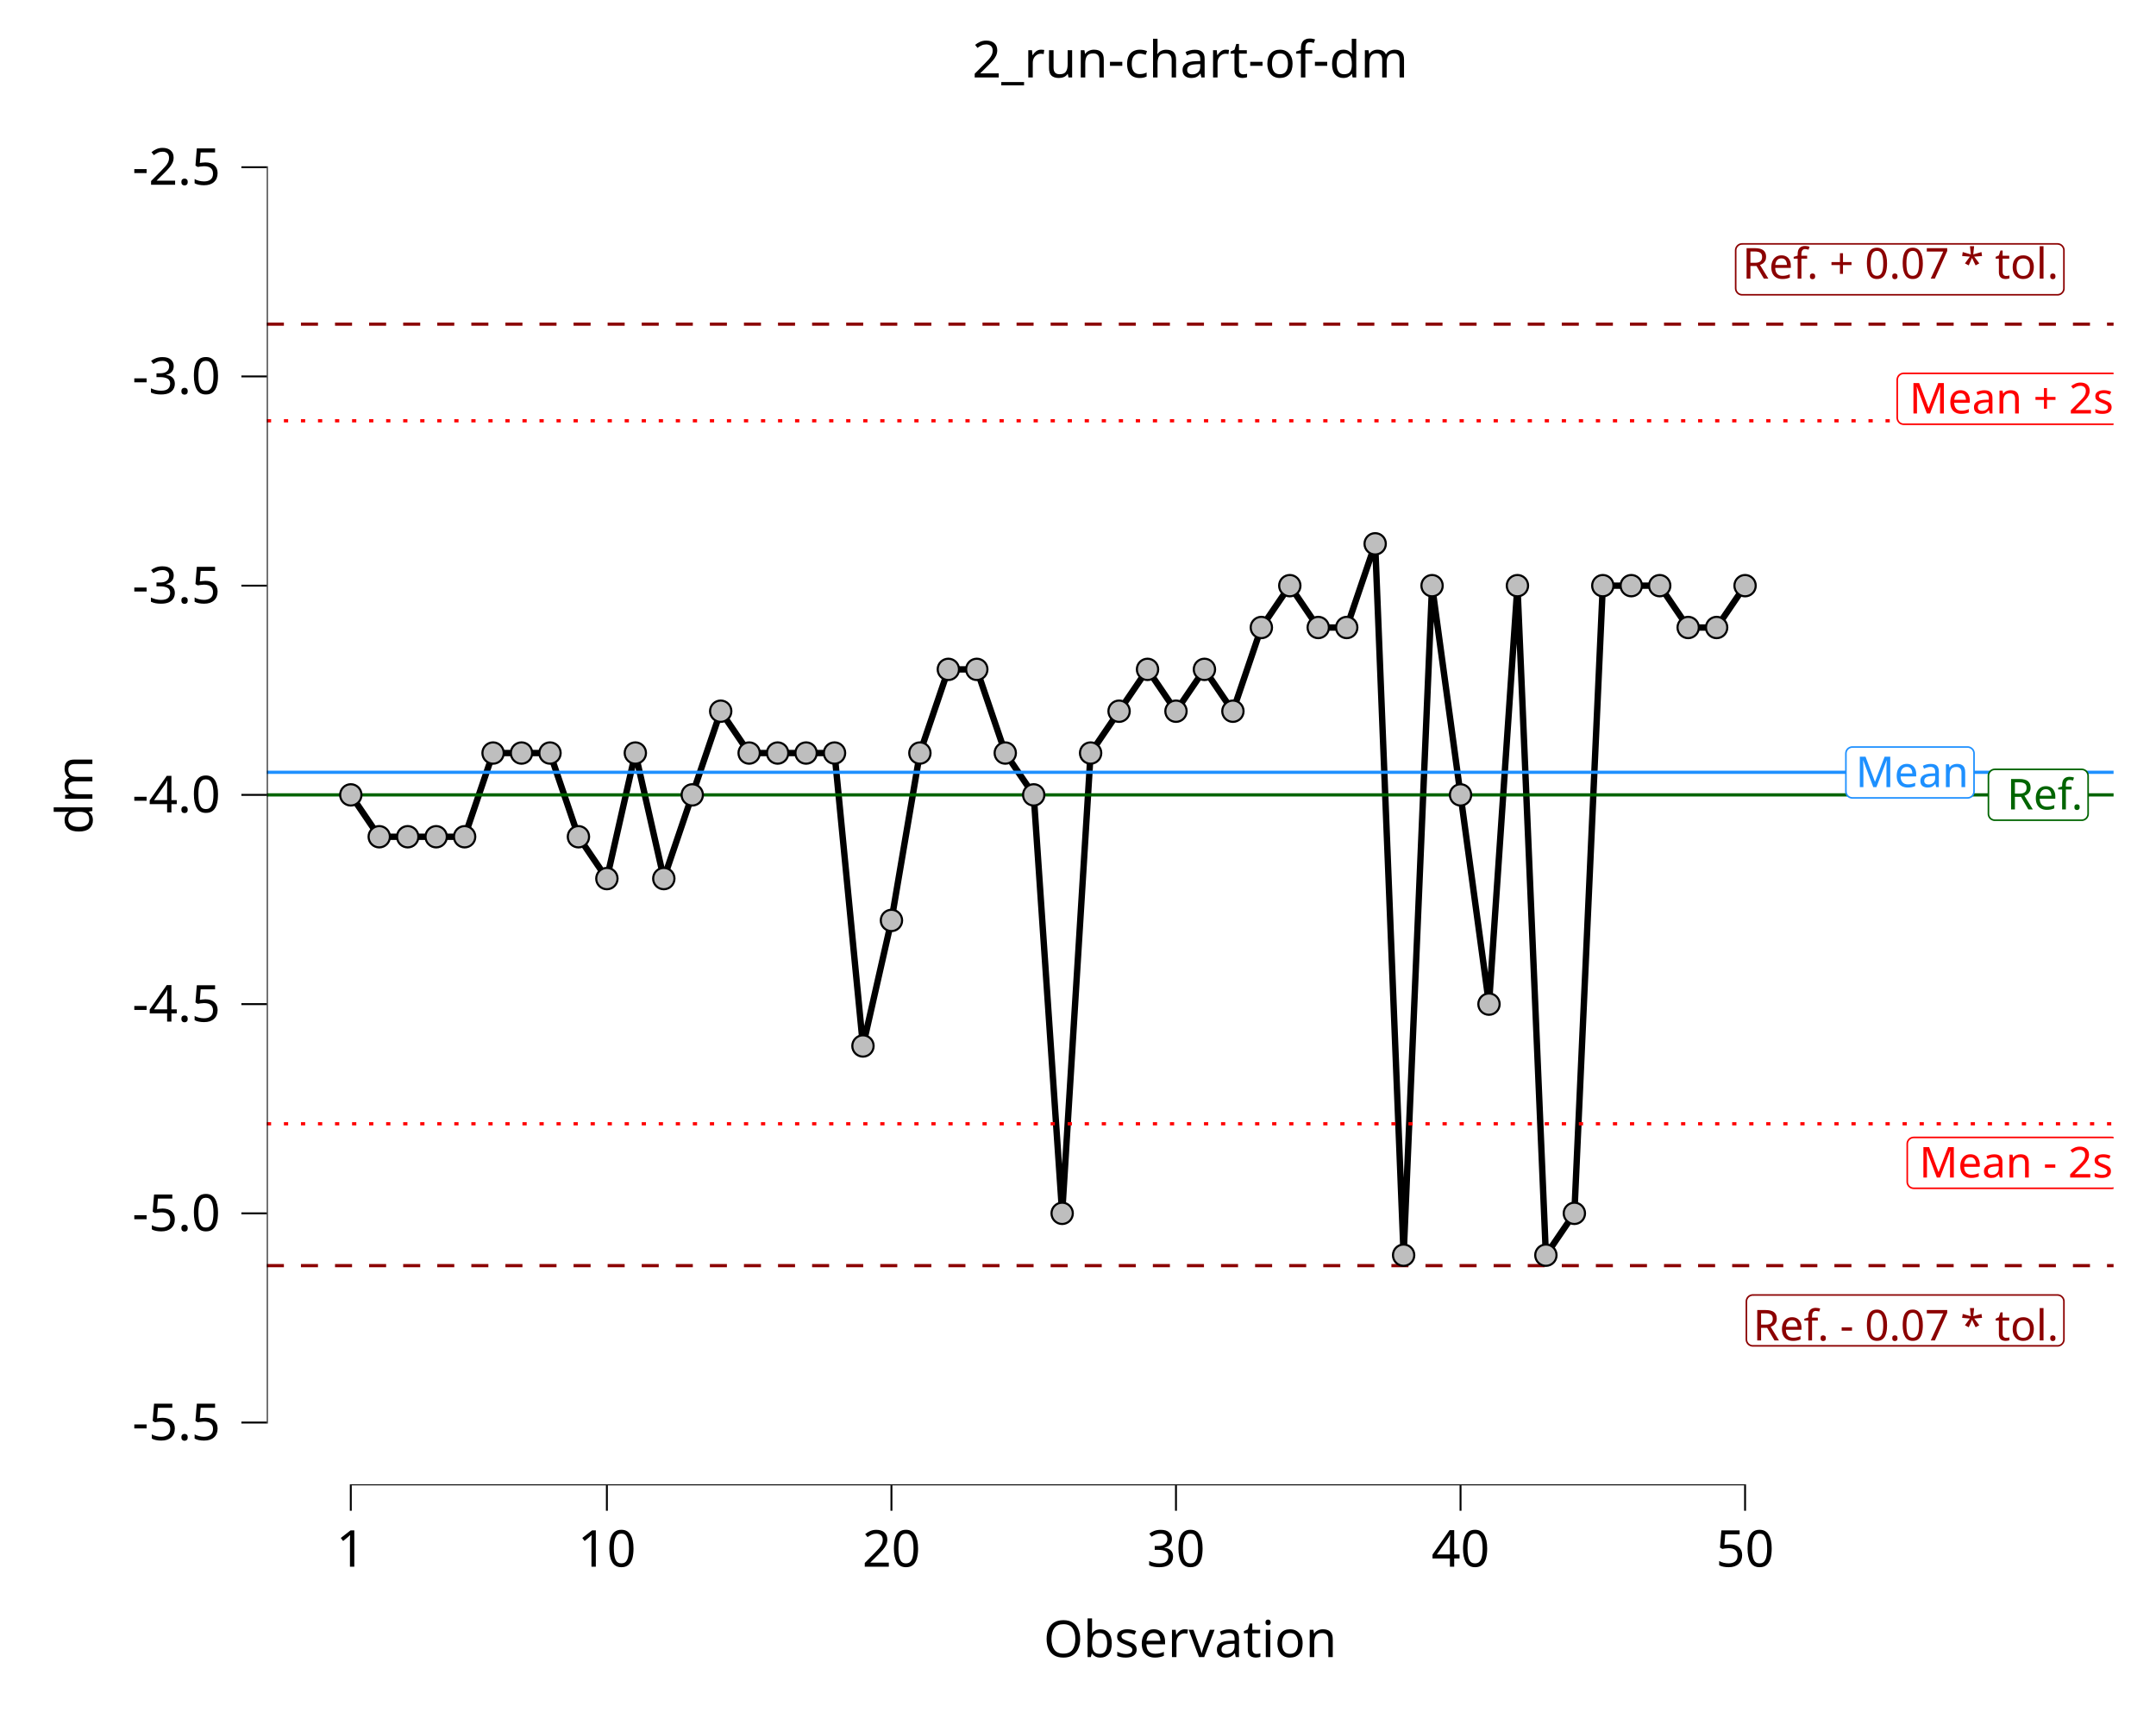
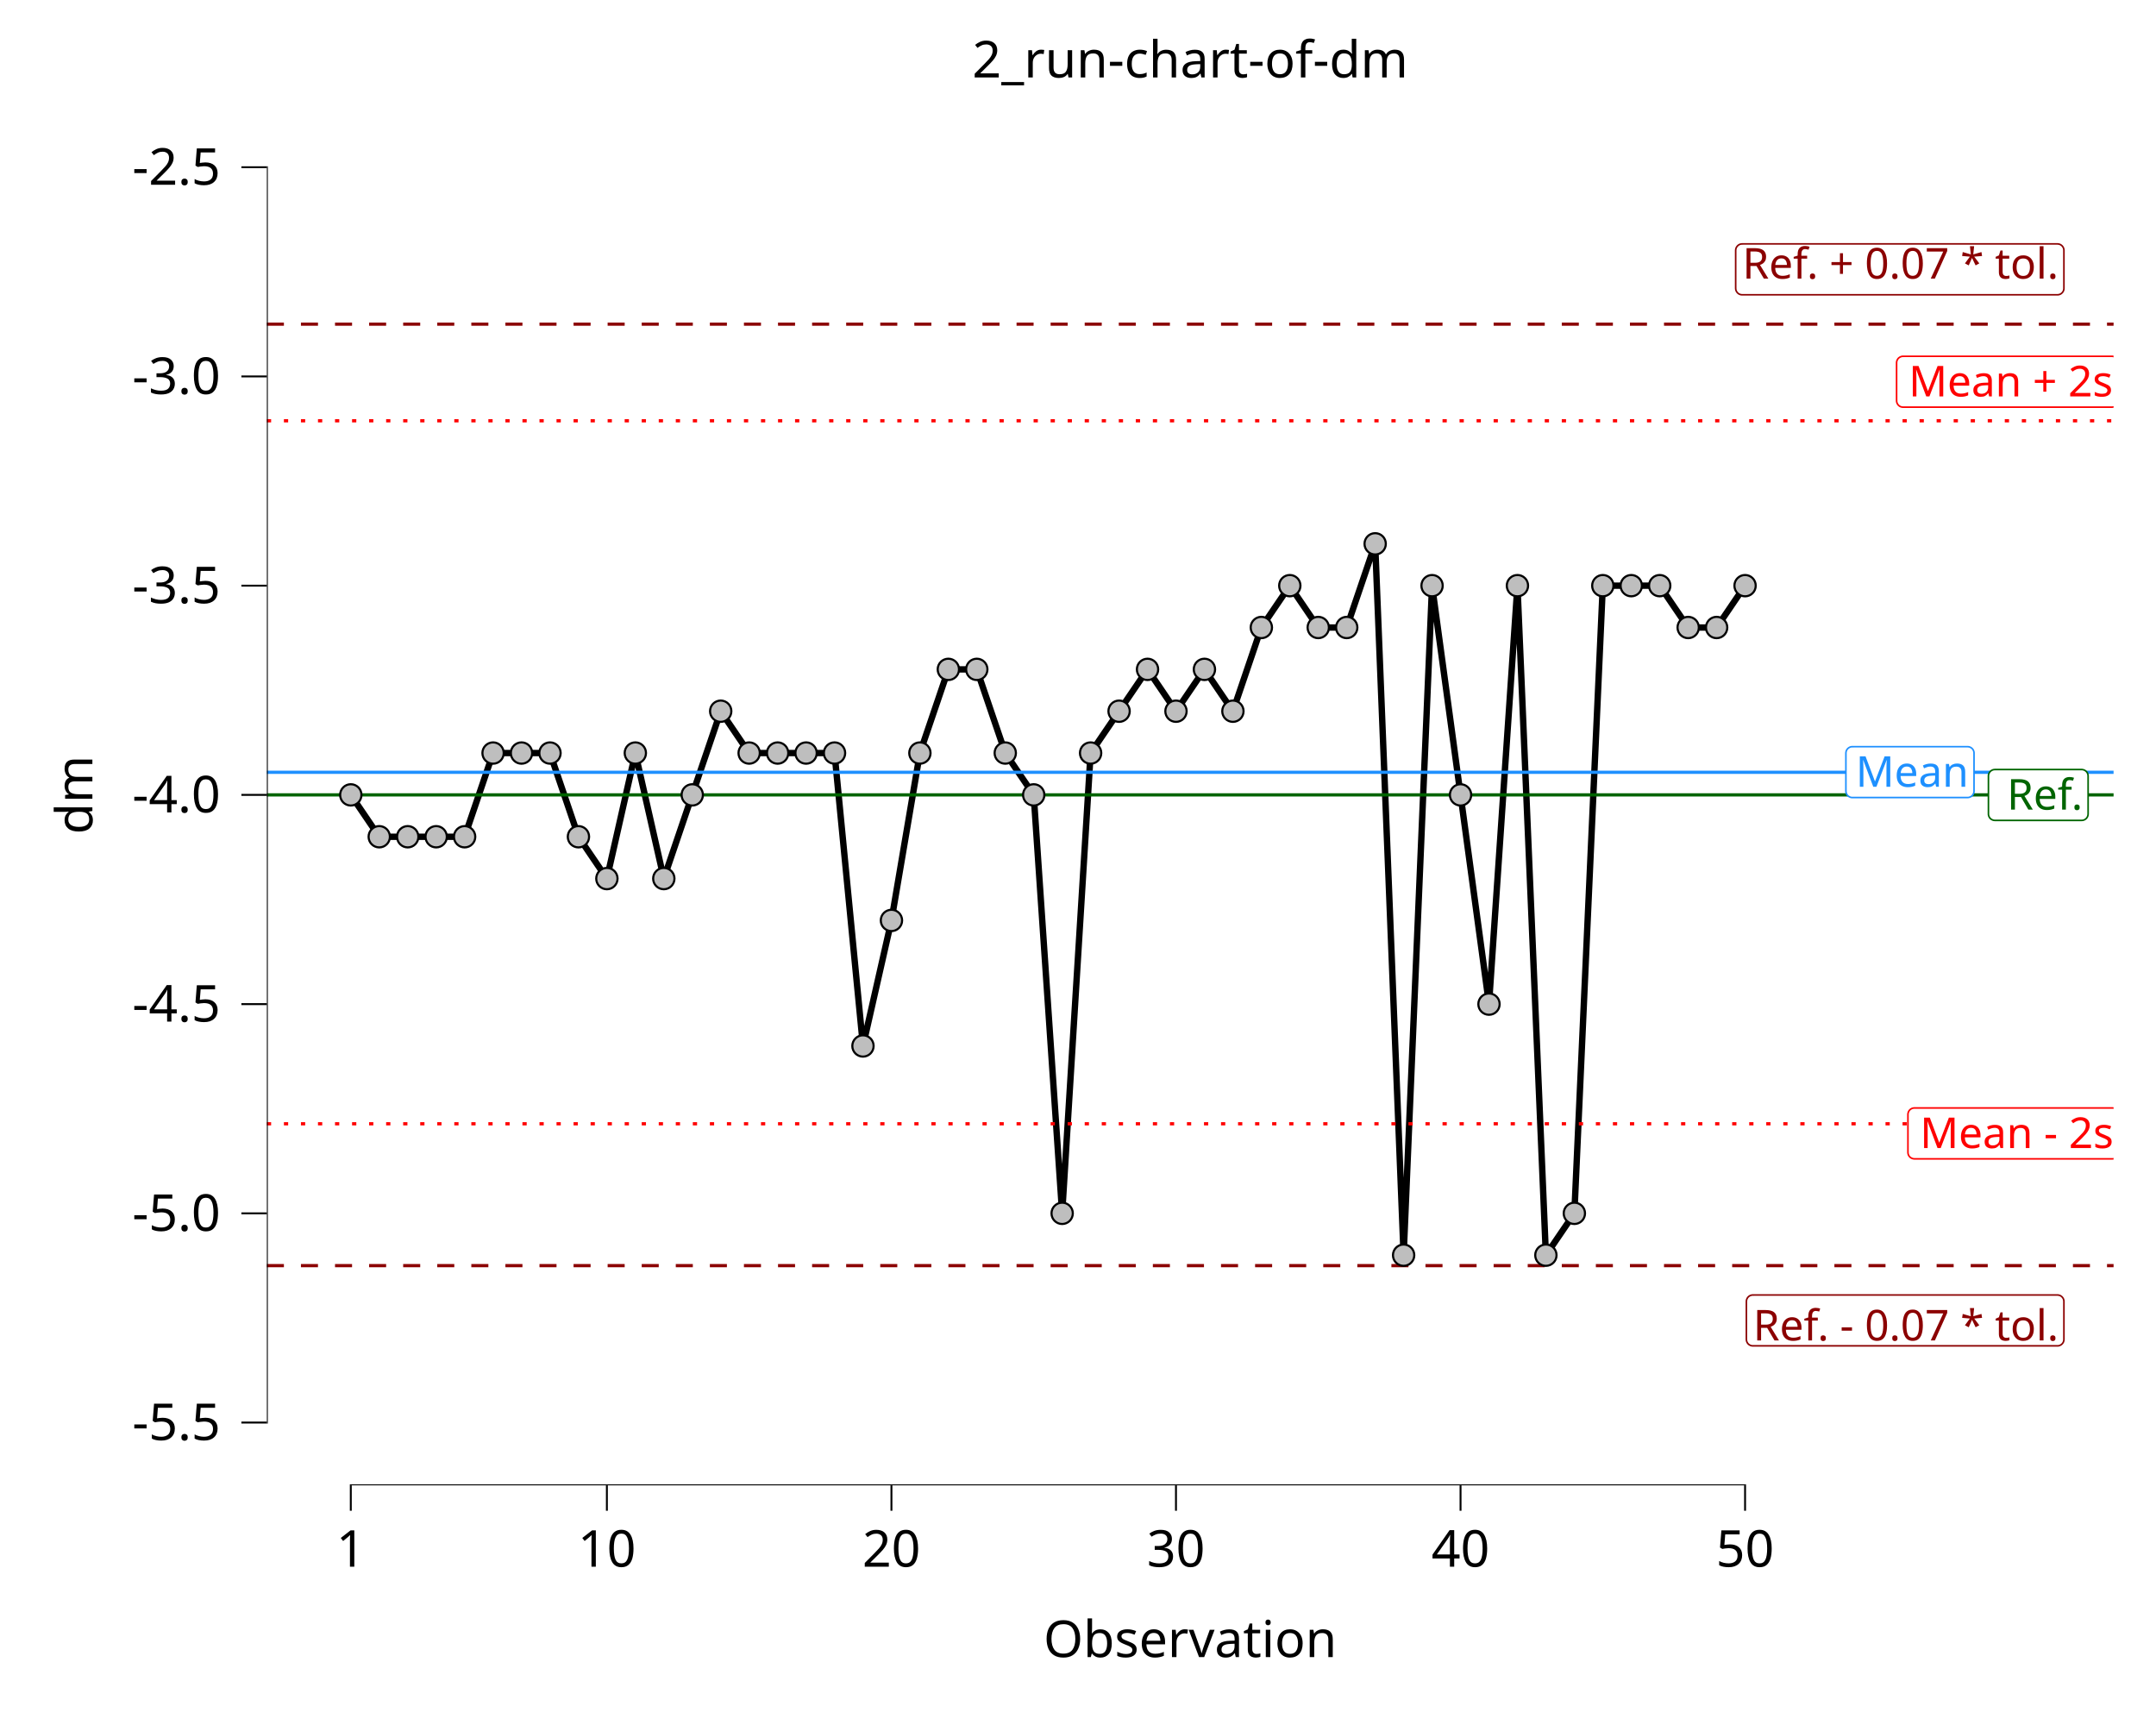
<svg xmlns="http://www.w3.org/2000/svg" class="svglite" data-engine-version="2.0" width="720.00pt" height="576.00pt" viewBox="0 0 720.00 576.00">
  <defs>
    <style type="text/css">
    .svglite line, .svglite polyline, .svglite polygon, .svglite path, .svglite rect, .svglite circle {
      fill: none;
      stroke: #000000;
      stroke-linecap: round;
      stroke-linejoin: round;
      stroke-miterlimit: 10.00;
    }
  </style>
  </defs>
  <rect width="100%" height="100%" style="stroke: none; fill: #FFFFFF;" />
  <defs>
    <clipPath id="cpMC4wMHw3MjAuMDB8MC4wMHw1NzYuMDA=">
      <rect x="0.00" y="0.00" width="720.00" height="576.00" />
    </clipPath>
  </defs>
  <g clip-path="url(#cpMC4wMHw3MjAuMDB8MC4wMHw1NzYuMDA=)">
    <rect x="0.00" y="0.00" width="720.00" height="576.00" style="stroke-width: 10.67; stroke: none;" />
  </g>
  <defs>
    <clipPath id="cpODkuMTJ8NzA1LjgzfDM0Ljg4fDQ5NS45Nw==">
      <rect x="89.12" y="34.88" width="616.71" height="461.09" />
    </clipPath>
  </defs>
  <g clip-path="url(#cpODkuMTJ8NzA1LjgzfDM0Ljg4fDQ5NS45Nw==)">
    <rect x="89.12" y="34.88" width="616.71" height="461.09" style="stroke-width: 10.67; stroke: none;" />
    <line x1="89.12" y1="108.24" x2="705.83" y2="108.24" style="stroke-width: 1.07; stroke: #8B0000; stroke-dasharray: 5.69,5.69; stroke-linecap: butt;" />
    <polygon points="581.79,98.43 687.09,98.43 687.01,98.43 687.35,98.42 687.69,98.35 688.02,98.23 688.32,98.05 688.59,97.83 688.82,97.57 689.01,97.28 689.14,96.96 689.23,96.62 689.25,96.27 689.25,96.27 689.25,83.60 689.25,83.60 689.23,83.26 689.14,82.92 689.01,82.60 688.82,82.31 688.59,82.05 688.32,81.83 688.02,81.65 687.69,81.53 687.35,81.46 687.09,81.44 581.79,81.44 582.05,81.46 581.71,81.45 581.36,81.49 581.03,81.58 580.71,81.73 580.43,81.93 580.18,82.17 579.97,82.45 579.80,82.76 579.69,83.09 579.64,83.43 579.63,83.60 579.63,96.27 579.64,96.10 579.64,96.45 579.69,96.79 579.80,97.12 579.97,97.43 580.18,97.71 580.43,97.95 580.71,98.15 581.03,98.29 581.36,98.39 581.71,98.43 " style="stroke-width: 0.53; stroke: #8B0000; fill: #FFFFFF;" />
    <text x="687.45" y="93.03" text-anchor="end" style="font-size: 14.23px; fill: #8B0000; font-family: sans;" textLength="102.42px" lengthAdjust="spacingAndGlyphs">Ref. + 0.07 * tol.</text>
    <line x1="89.12" y1="422.61" x2="705.83" y2="422.61" style="stroke-width: 1.07; stroke: #8B0000; stroke-dasharray: 5.69,5.69; stroke-linecap: butt;" />
    <polygon points="585.37,449.40 687.09,449.40 687.01,449.40 687.35,449.39 687.69,449.32 688.02,449.19 688.32,449.02 688.59,448.80 688.82,448.54 689.01,448.25 689.14,447.93 689.23,447.59 689.25,447.24 689.25,447.24 689.25,434.57 689.25,434.57 689.23,434.23 689.14,433.89 689.01,433.57 688.82,433.28 688.59,433.02 688.32,432.80 688.02,432.62 687.69,432.50 687.35,432.43 687.09,432.41 585.37,432.41 585.63,432.43 585.28,432.41 584.94,432.46 584.60,432.55 584.29,432.70 584.00,432.90 583.75,433.14 583.54,433.42 583.38,433.73 583.27,434.06 583.22,434.40 583.21,434.57 583.21,447.24 583.22,447.07 583.22,447.42 583.27,447.76 583.38,448.09 583.54,448.40 583.75,448.68 584.00,448.92 584.29,449.11 584.60,449.26 584.94,449.36 585.28,449.40 " style="stroke-width: 0.53; stroke: #8B0000; fill: #FFFFFF;" />
    <text x="687.45" y="447.60" text-anchor="end" style="font-size: 14.23px; fill: #8B0000; font-family: sans;" textLength="98.84px" lengthAdjust="spacingAndGlyphs">Ref. - 0.07 * tol.</text>
    <polyline points="117.15,265.42 126.65,279.40 136.16,279.40 145.66,279.40 155.16,279.40 164.66,251.45 174.16,251.45 183.67,251.45 193.17,279.40 202.67,293.37 212.17,251.45 221.68,293.37 231.18,265.42 240.68,237.48 250.18,251.45 259.69,251.45 269.19,251.45 278.69,251.45 288.19,349.26 297.70,307.34 307.20,251.45 316.70,223.51 326.20,223.51 335.71,251.45 345.21,265.42 354.71,405.15 364.21,251.45 373.72,237.48 383.22,223.51 392.72,237.48 402.22,223.51 411.73,237.48 421.23,209.53 430.73,195.56 440.23,209.53 449.74,209.53 459.24,181.59 468.74,419.12 478.24,195.56 487.75,265.42 497.25,335.29 506.75,195.56 516.25,419.12 525.76,405.15 535.26,195.56 544.76,195.56 554.26,195.56 563.77,209.53 573.27,209.53 582.77,195.56 " style="stroke-width: 2.13; stroke-linecap: butt;" />
    <line x1="89.12" y1="140.51" x2="705.83" y2="140.51" style="stroke-width: 1.07; stroke: #FF0000; stroke-dasharray: 1.42,4.27; stroke-linecap: butt;" />
    <line x1="89.12" y1="375.25" x2="705.83" y2="375.25" style="stroke-width: 1.07; stroke: #FF0000; stroke-dasharray: 1.42,4.27; stroke-linecap: butt;" />
    <line x1="89.12" y1="265.42" x2="705.83" y2="265.42" style="stroke-width: 1.07; stroke: #006400; stroke-linecap: butt;" />
    <line x1="89.12" y1="257.88" x2="705.83" y2="257.88" style="stroke-width: 1.07; stroke: #1E90FF; stroke-linecap: butt;" />
-     <polygon points="635.74,141.66 705.47,141.66 705.38,141.66 705.73,141.64 706.07,141.57 706.39,141.45 706.69,141.28 706.96,141.06 707.19,140.80 707.38,140.50 707.52,140.18 707.60,139.84 707.63,139.50 707.63,139.50 707.63,126.83 707.63,126.83 707.60,126.48 707.52,126.14 707.38,125.82 707.19,125.53 706.96,125.27 706.69,125.05 706.39,124.88 706.07,124.75 705.73,124.68 705.47,124.67 635.74,124.67 636.00,124.68 635.66,124.67 635.31,124.71 634.98,124.81 634.66,124.96 634.38,125.15 634.13,125.39 633.92,125.67 633.76,125.98 633.65,126.31 633.59,126.65 633.58,126.83 633.58,139.50 633.59,139.32 633.59,139.67 633.65,140.01 633.76,140.34 633.92,140.65 634.13,140.93 634.38,141.17 634.66,141.37 634.98,141.52 635.31,141.61 635.66,141.66 " style="stroke-width: 0.53; stroke: #FF0000; fill: #FFFFFF;" />
-     <text x="705.83" y="138.06" text-anchor="end" style="font-size: 14.23px; fill: #FF0000; font-family: sans;" textLength="66.84px" lengthAdjust="spacingAndGlyphs">Mean + 2s</text>
-     <polygon points="639.09,396.79 705.24,396.79 705.15,396.78 705.50,396.77 705.84,396.70 706.17,396.58 706.47,396.40 706.74,396.18 706.97,395.92 707.15,395.63 707.29,395.31 707.37,394.97 707.40,394.63 707.40,394.63 707.40,381.96 707.40,381.96 707.37,381.61 707.29,381.27 707.15,380.95 706.97,380.66 706.74,380.40 706.47,380.18 706.17,380.00 705.84,379.88 705.50,379.81 705.24,379.80 639.09,379.80 639.35,379.81 639.00,379.80 638.66,379.84 638.33,379.94 638.01,380.08 637.73,380.28 637.47,380.52 637.27,380.80 637.10,381.11 636.99,381.44 636.94,381.78 636.93,381.96 636.93,394.63 636.94,394.45 636.94,394.80 636.99,395.14 637.10,395.47 637.27,395.78 637.47,396.06 637.73,396.30 638.01,396.50 638.33,396.65 638.66,396.74 639.00,396.78 " style="stroke-width: 0.53; stroke: #FF0000; fill: #FFFFFF;" />
-     <text x="705.60" y="393.19" text-anchor="end" style="font-size: 14.23px; fill: #FF0000; font-family: sans;" textLength="63.27px" lengthAdjust="spacingAndGlyphs">Mean - 2s</text>
-     <polygon points="666.20,273.88 695.17,273.88 695.08,273.88 695.43,273.87 695.77,273.80 696.10,273.68 696.40,273.50 696.67,273.28 696.90,273.02 697.08,272.73 697.22,272.41 697.30,272.07 697.33,271.72 697.33,271.72 697.33,259.05 697.33,259.05 697.30,258.71 697.22,258.37 697.08,258.05 696.90,257.76 696.67,257.50 696.40,257.28 696.10,257.10 695.77,256.98 695.43,256.91 695.17,256.89 666.20,256.89 666.46,256.91 666.11,256.90 665.76,256.94 665.43,257.03 665.12,257.18 664.83,257.38 664.58,257.62 664.37,257.90 664.21,258.21 664.10,258.54 664.04,258.88 664.04,259.05 664.04,271.72 664.04,271.55 664.04,271.90 664.10,272.24 664.21,272.57 664.37,272.88 664.58,273.16 664.83,273.40 665.12,273.60 665.43,273.74 665.76,273.84 666.11,273.88 " style="stroke-width: 0.53; stroke: #006400; fill: #FFFFFF;" />
-     <text x="695.53" y="270.28" text-anchor="end" style="font-size: 14.23px; fill: #006400; font-family: sans;" textLength="26.09px" lengthAdjust="spacingAndGlyphs">Ref.</text>
-     <polygon points="618.60,266.43 657.07,266.43 656.99,266.43 657.34,266.41 657.68,266.34 658.00,266.22 658.30,266.05 658.57,265.83 658.80,265.56 658.99,265.27 659.12,264.95 659.21,264.61 659.23,264.27 659.23,264.27 659.23,251.60 659.23,251.60 659.21,251.25 659.12,250.91 658.99,250.59 658.80,250.30 658.57,250.04 658.30,249.82 658.00,249.65 657.68,249.52 657.34,249.45 657.07,249.44 618.60,249.44 618.86,249.45 618.51,249.44 618.17,249.48 617.83,249.58 617.52,249.73 617.23,249.92 616.98,250.16 616.77,250.44 616.61,250.75 616.50,251.08 616.45,251.42 616.44,251.60 616.44,264.27 616.45,264.09 616.45,264.44 616.50,264.78 616.61,265.11 616.77,265.42 616.98,265.70 617.23,265.94 617.52,266.14 617.83,266.29 618.17,266.38 618.51,266.43 " style="stroke-width: 0.53; stroke: #1E90FF; fill: #FFFFFF;" />
-     <text x="657.43" y="262.83" text-anchor="end" style="font-size: 14.23px; fill: #1E90FF; font-family: sans;" textLength="35.59px" lengthAdjust="spacingAndGlyphs">Mean</text>
+     <polygon points="635.53,135.96 705.26,135.96 705.17,135.96 705.52,135.94 705.86,135.87 706.18,135.75 706.48,135.58 706.75,135.36 706.98,135.10 707.17,134.80 707.30,134.48 707.39,134.14 707.42,133.80 707.42,133.80 707.42,121.13 707.42,121.13 707.39,120.78 707.30,120.44 707.17,120.12 706.98,119.83 706.75,119.57 706.48,119.35 706.18,119.18 705.86,119.05 705.52,118.98 705.26,118.97 635.53,118.97 635.79,118.98 635.44,118.97 635.10,119.01 634.77,119.11 634.45,119.26 634.17,119.45 633.91,119.69 633.71,119.97 633.54,120.28 633.43,120.61 633.38,120.95 633.37,121.13 633.37,133.80 633.38,133.62 633.38,133.97 633.43,134.31 633.54,134.64 633.71,134.95 633.91,135.23 634.17,135.47 634.45,135.67 634.77,135.82 635.10,135.91 635.44,135.96 " style="stroke-width: 0.53; stroke: #FF0000; fill: #FFFFFF;" />
+     <text x="705.62" y="132.36" text-anchor="end" style="font-size: 14.23px; fill: #FF0000; font-family: sans;" textLength="66.84px" lengthAdjust="spacingAndGlyphs">Mean + 2s</text>
+     <polygon points="639.32,386.95 705.47,386.95 705.38,386.95 705.73,386.94 706.07,386.87 706.39,386.74 706.69,386.57 706.96,386.35 707.19,386.09 707.38,385.80 707.52,385.48 707.60,385.14 707.63,384.79 707.63,384.79 707.63,372.12 707.63,372.12 707.60,371.78 707.52,371.44 707.38,371.12 707.19,370.82 706.96,370.56 706.69,370.34 706.39,370.17 706.07,370.05 705.73,369.98 705.47,369.96 639.32,369.96 639.58,369.98 639.23,369.96 638.89,370.01 638.55,370.10 638.24,370.25 637.95,370.45 637.70,370.69 637.49,370.97 637.33,371.28 637.22,371.61 637.17,371.95 637.16,372.12 637.16,384.79 637.17,384.62 637.17,384.97 637.22,385.31 637.33,385.64 637.49,385.95 637.70,386.23 637.95,386.47 638.24,386.66 638.55,386.81 638.89,386.91 639.23,386.95 " style="stroke-width: 0.53; stroke: #FF0000; fill: #FFFFFF;" />
+     <text x="705.83" y="383.35" text-anchor="end" style="font-size: 14.23px; fill: #FF0000; font-family: sans;" textLength="63.27px" lengthAdjust="spacingAndGlyphs">Mean - 2s</text>
+     <polygon points="666.20,273.94 695.17,273.94 695.08,273.94 695.43,273.93 695.77,273.86 696.10,273.74 696.40,273.56 696.67,273.34 696.90,273.08 697.08,272.79 697.22,272.47 697.30,272.13 697.33,271.78 697.33,271.78 697.33,259.11 697.33,259.11 697.30,258.77 697.22,258.43 697.08,258.11 696.90,257.82 696.67,257.56 696.40,257.34 696.10,257.16 695.77,257.04 695.43,256.97 695.17,256.95 666.20,256.95 666.46,256.97 666.11,256.96 665.76,257.00 665.43,257.09 665.12,257.24 664.83,257.44 664.58,257.68 664.37,257.96 664.21,258.27 664.10,258.60 664.04,258.94 664.04,259.11 664.04,271.78 664.04,271.61 664.04,271.96 664.10,272.30 664.21,272.63 664.37,272.94 664.58,273.22 664.83,273.46 665.12,273.65 665.43,273.80 665.76,273.90 666.11,273.94 " style="stroke-width: 0.53; stroke: #006400; fill: #FFFFFF;" />
+     <text x="695.53" y="270.34" text-anchor="end" style="font-size: 14.23px; fill: #006400; font-family: sans;" textLength="26.09px" lengthAdjust="spacingAndGlyphs">Ref.</text>
+     <polygon points="618.60,266.31 657.07,266.31 656.99,266.31 657.34,266.29 657.68,266.22 658.00,266.10 658.30,265.93 658.57,265.71 658.80,265.45 658.99,265.15 659.12,264.83 659.21,264.50 659.23,264.15 659.23,264.15 659.23,251.48 659.23,251.48 659.21,251.13 659.12,250.80 658.99,250.48 658.80,250.18 658.57,249.92 658.30,249.70 658.00,249.53 657.68,249.40 657.34,249.34 657.07,249.32 618.60,249.32 618.86,249.34 618.51,249.32 618.17,249.36 617.83,249.46 617.52,249.61 617.23,249.81 616.98,250.05 616.77,250.32 616.61,250.63 616.50,250.96 616.45,251.31 616.44,251.48 616.44,264.15 616.45,263.98 616.45,264.32 616.50,264.67 616.61,265.00 616.77,265.30 616.98,265.58 617.23,265.82 617.52,266.02 617.83,266.17 618.17,266.27 618.51,266.31 " style="stroke-width: 0.53; stroke: #1E90FF; fill: #FFFFFF;" />
+     <text x="657.43" y="262.71" text-anchor="end" style="font-size: 14.23px; fill: #1E90FF; font-family: sans;" textLength="35.59px" lengthAdjust="spacingAndGlyphs">Mean</text>
    <line x1="116.83" y1="495.97" x2="583.09" y2="495.97" style="stroke-width: 0.64; stroke-linecap: butt;" />
    <line x1="89.12" y1="475.33" x2="89.12" y2="55.52" style="stroke-width: 0.64; stroke-linecap: butt;" />
    <circle cx="117.15" cy="265.42" r="3.56" style="stroke-width: 0.71; fill: #BEBEBE;" />
    <circle cx="126.65" cy="279.40" r="3.56" style="stroke-width: 0.71; fill: #BEBEBE;" />
    <circle cx="136.16" cy="279.40" r="3.56" style="stroke-width: 0.71; fill: #BEBEBE;" />
    <circle cx="145.66" cy="279.40" r="3.56" style="stroke-width: 0.71; fill: #BEBEBE;" />
    <circle cx="155.16" cy="279.40" r="3.56" style="stroke-width: 0.71; fill: #BEBEBE;" />
    <circle cx="164.66" cy="251.45" r="3.56" style="stroke-width: 0.71; fill: #BEBEBE;" />
    <circle cx="174.16" cy="251.45" r="3.56" style="stroke-width: 0.71; fill: #BEBEBE;" />
    <circle cx="183.67" cy="251.45" r="3.56" style="stroke-width: 0.71; fill: #BEBEBE;" />
    <circle cx="193.17" cy="279.40" r="3.56" style="stroke-width: 0.71; fill: #BEBEBE;" />
    <circle cx="202.67" cy="293.37" r="3.56" style="stroke-width: 0.71; fill: #BEBEBE;" />
    <circle cx="212.17" cy="251.45" r="3.56" style="stroke-width: 0.71; fill: #BEBEBE;" />
    <circle cx="221.68" cy="293.37" r="3.56" style="stroke-width: 0.71; fill: #BEBEBE;" />
    <circle cx="231.18" cy="265.42" r="3.56" style="stroke-width: 0.71; fill: #BEBEBE;" />
    <circle cx="240.68" cy="237.48" r="3.56" style="stroke-width: 0.71; fill: #BEBEBE;" />
    <circle cx="250.18" cy="251.45" r="3.56" style="stroke-width: 0.71; fill: #BEBEBE;" />
    <circle cx="259.69" cy="251.45" r="3.56" style="stroke-width: 0.71; fill: #BEBEBE;" />
    <circle cx="269.19" cy="251.45" r="3.56" style="stroke-width: 0.71; fill: #BEBEBE;" />
    <circle cx="278.69" cy="251.45" r="3.56" style="stroke-width: 0.71; fill: #BEBEBE;" />
    <circle cx="288.19" cy="349.26" r="3.56" style="stroke-width: 0.71; fill: #BEBEBE;" />
    <circle cx="297.70" cy="307.34" r="3.56" style="stroke-width: 0.71; fill: #BEBEBE;" />
    <circle cx="307.20" cy="251.45" r="3.56" style="stroke-width: 0.71; fill: #BEBEBE;" />
    <circle cx="316.70" cy="223.51" r="3.56" style="stroke-width: 0.71; fill: #BEBEBE;" />
    <circle cx="326.20" cy="223.51" r="3.56" style="stroke-width: 0.71; fill: #BEBEBE;" />
    <circle cx="335.71" cy="251.45" r="3.56" style="stroke-width: 0.71; fill: #BEBEBE;" />
    <circle cx="345.21" cy="265.42" r="3.56" style="stroke-width: 0.71; fill: #BEBEBE;" />
    <circle cx="354.71" cy="405.15" r="3.56" style="stroke-width: 0.71; fill: #BEBEBE;" />
    <circle cx="364.21" cy="251.45" r="3.56" style="stroke-width: 0.71; fill: #BEBEBE;" />
    <circle cx="373.72" cy="237.48" r="3.56" style="stroke-width: 0.71; fill: #BEBEBE;" />
    <circle cx="383.22" cy="223.51" r="3.56" style="stroke-width: 0.71; fill: #BEBEBE;" />
    <circle cx="392.72" cy="237.48" r="3.56" style="stroke-width: 0.71; fill: #BEBEBE;" />
    <circle cx="402.22" cy="223.51" r="3.56" style="stroke-width: 0.71; fill: #BEBEBE;" />
    <circle cx="411.73" cy="237.48" r="3.56" style="stroke-width: 0.71; fill: #BEBEBE;" />
    <circle cx="421.23" cy="209.53" r="3.56" style="stroke-width: 0.71; fill: #BEBEBE;" />
    <circle cx="430.73" cy="195.56" r="3.56" style="stroke-width: 0.71; fill: #BEBEBE;" />
    <circle cx="440.23" cy="209.53" r="3.56" style="stroke-width: 0.71; fill: #BEBEBE;" />
    <circle cx="449.74" cy="209.53" r="3.56" style="stroke-width: 0.71; fill: #BEBEBE;" />
    <circle cx="459.24" cy="181.59" r="3.56" style="stroke-width: 0.71; fill: #BEBEBE;" />
    <circle cx="468.74" cy="419.12" r="3.56" style="stroke-width: 0.71; fill: #BEBEBE;" />
    <circle cx="478.24" cy="195.56" r="3.56" style="stroke-width: 0.71; fill: #BEBEBE;" />
    <circle cx="487.75" cy="265.42" r="3.56" style="stroke-width: 0.71; fill: #BEBEBE;" />
    <circle cx="497.25" cy="335.29" r="3.56" style="stroke-width: 0.71; fill: #BEBEBE;" />
    <circle cx="506.75" cy="195.56" r="3.56" style="stroke-width: 0.71; fill: #BEBEBE;" />
    <circle cx="516.25" cy="419.12" r="3.56" style="stroke-width: 0.71; fill: #BEBEBE;" />
    <circle cx="525.76" cy="405.15" r="3.56" style="stroke-width: 0.71; fill: #BEBEBE;" />
    <circle cx="535.26" cy="195.56" r="3.56" style="stroke-width: 0.71; fill: #BEBEBE;" />
    <circle cx="544.76" cy="195.56" r="3.56" style="stroke-width: 0.71; fill: #BEBEBE;" />
    <circle cx="554.26" cy="195.56" r="3.56" style="stroke-width: 0.71; fill: #BEBEBE;" />
    <circle cx="563.77" cy="209.53" r="3.56" style="stroke-width: 0.71; fill: #BEBEBE;" />
    <circle cx="573.27" cy="209.53" r="3.56" style="stroke-width: 0.71; fill: #BEBEBE;" />
    <circle cx="582.77" cy="195.56" r="3.56" style="stroke-width: 0.71; fill: #BEBEBE;" />
    <rect x="89.12" y="34.88" width="616.71" height="461.09" style="stroke-width: 0.00; stroke: none;" />
  </g>
  <g clip-path="url(#cpMC4wMHw3MjAuMDB8MC4wMHw1NzYuMDA=)">
    <polyline points="89.12,495.97 89.12,34.88 " style="stroke-width: 0.00; stroke: none; stroke-linecap: butt;" />
    <text x="73.64" y="480.86" text-anchor="end" style="font-size: 17.00px; font-family: sans;" textLength="29.29px" lengthAdjust="spacingAndGlyphs">-5.5</text>
    <text x="73.64" y="411.00" text-anchor="end" style="font-size: 17.00px; font-family: sans;" textLength="29.29px" lengthAdjust="spacingAndGlyphs">-5.0</text>
    <text x="73.64" y="341.13" text-anchor="end" style="font-size: 17.00px; font-family: sans;" textLength="29.29px" lengthAdjust="spacingAndGlyphs">-4.5</text>
    <text x="73.64" y="271.27" text-anchor="end" style="font-size: 17.00px; font-family: sans;" textLength="29.29px" lengthAdjust="spacingAndGlyphs">-4.0</text>
    <text x="73.64" y="201.41" text-anchor="end" style="font-size: 17.00px; font-family: sans;" textLength="29.29px" lengthAdjust="spacingAndGlyphs">-3.5</text>
    <text x="73.64" y="131.55" text-anchor="end" style="font-size: 17.00px; font-family: sans;" textLength="29.29px" lengthAdjust="spacingAndGlyphs">-3.0</text>
    <text x="73.64" y="61.69" text-anchor="end" style="font-size: 17.00px; font-family: sans;" textLength="29.29px" lengthAdjust="spacingAndGlyphs">-2.5</text>
    <polyline points="80.61,475.01 89.12,475.01 " style="stroke-width: 0.64; stroke-linecap: butt;" />
    <polyline points="80.61,405.15 89.12,405.15 " style="stroke-width: 0.64; stroke-linecap: butt;" />
    <polyline points="80.61,335.29 89.12,335.29 " style="stroke-width: 0.64; stroke-linecap: butt;" />
    <polyline points="80.61,265.42 89.12,265.42 " style="stroke-width: 0.64; stroke-linecap: butt;" />
    <polyline points="80.61,195.56 89.12,195.56 " style="stroke-width: 0.64; stroke-linecap: butt;" />
    <polyline points="80.61,125.70 89.12,125.70 " style="stroke-width: 0.64; stroke-linecap: butt;" />
    <polyline points="80.61,55.84 89.12,55.84 " style="stroke-width: 0.64; stroke-linecap: butt;" />
    <polyline points="89.12,495.97 705.83,495.97 " style="stroke-width: 0.00; stroke: none; stroke-linecap: butt;" />
    <polyline points="117.15,504.47 117.15,495.97 " style="stroke-width: 0.64; stroke-linecap: butt;" />
    <polyline points="202.67,504.47 202.67,495.97 " style="stroke-width: 0.64; stroke-linecap: butt;" />
    <polyline points="297.70,504.47 297.70,495.97 " style="stroke-width: 0.64; stroke-linecap: butt;" />
    <polyline points="392.72,504.47 392.72,495.97 " style="stroke-width: 0.64; stroke-linecap: butt;" />
    <polyline points="487.75,504.47 487.75,495.97 " style="stroke-width: 0.64; stroke-linecap: butt;" />
    <polyline points="582.77,504.47 582.77,495.97 " style="stroke-width: 0.64; stroke-linecap: butt;" />
    <text x="117.15" y="523.14" text-anchor="middle" style="font-size: 17.00px; font-family: sans;" textLength="9.46px" lengthAdjust="spacingAndGlyphs">1</text>
    <text x="202.67" y="523.14" text-anchor="middle" style="font-size: 17.00px; font-family: sans;" textLength="18.91px" lengthAdjust="spacingAndGlyphs">10</text>
    <text x="297.70" y="523.14" text-anchor="middle" style="font-size: 17.00px; font-family: sans;" textLength="18.91px" lengthAdjust="spacingAndGlyphs">20</text>
    <text x="392.72" y="523.14" text-anchor="middle" style="font-size: 17.00px; font-family: sans;" textLength="18.91px" lengthAdjust="spacingAndGlyphs">30</text>
    <text x="487.75" y="523.14" text-anchor="middle" style="font-size: 17.00px; font-family: sans;" textLength="18.91px" lengthAdjust="spacingAndGlyphs">40</text>
    <text x="582.77" y="523.14" text-anchor="middle" style="font-size: 17.00px; font-family: sans;" textLength="18.91px" lengthAdjust="spacingAndGlyphs">50</text>
    <text x="397.47" y="553.32" text-anchor="middle" style="font-size: 17.00px; font-family: sans;" textLength="91.68px" lengthAdjust="spacingAndGlyphs">Observation</text>
    <text transform="translate(30.85,265.42) rotate(-90)" text-anchor="middle" style="font-size: 17.00px; font-family: sans;" textLength="23.62px" lengthAdjust="spacingAndGlyphs">dm</text>
    <text x="397.47" y="25.87" text-anchor="middle" style="font-size: 17.00px; font-family: sans;" textLength="136.07px" lengthAdjust="spacingAndGlyphs">2_run-chart-of-dm</text>
  </g>
</svg>
